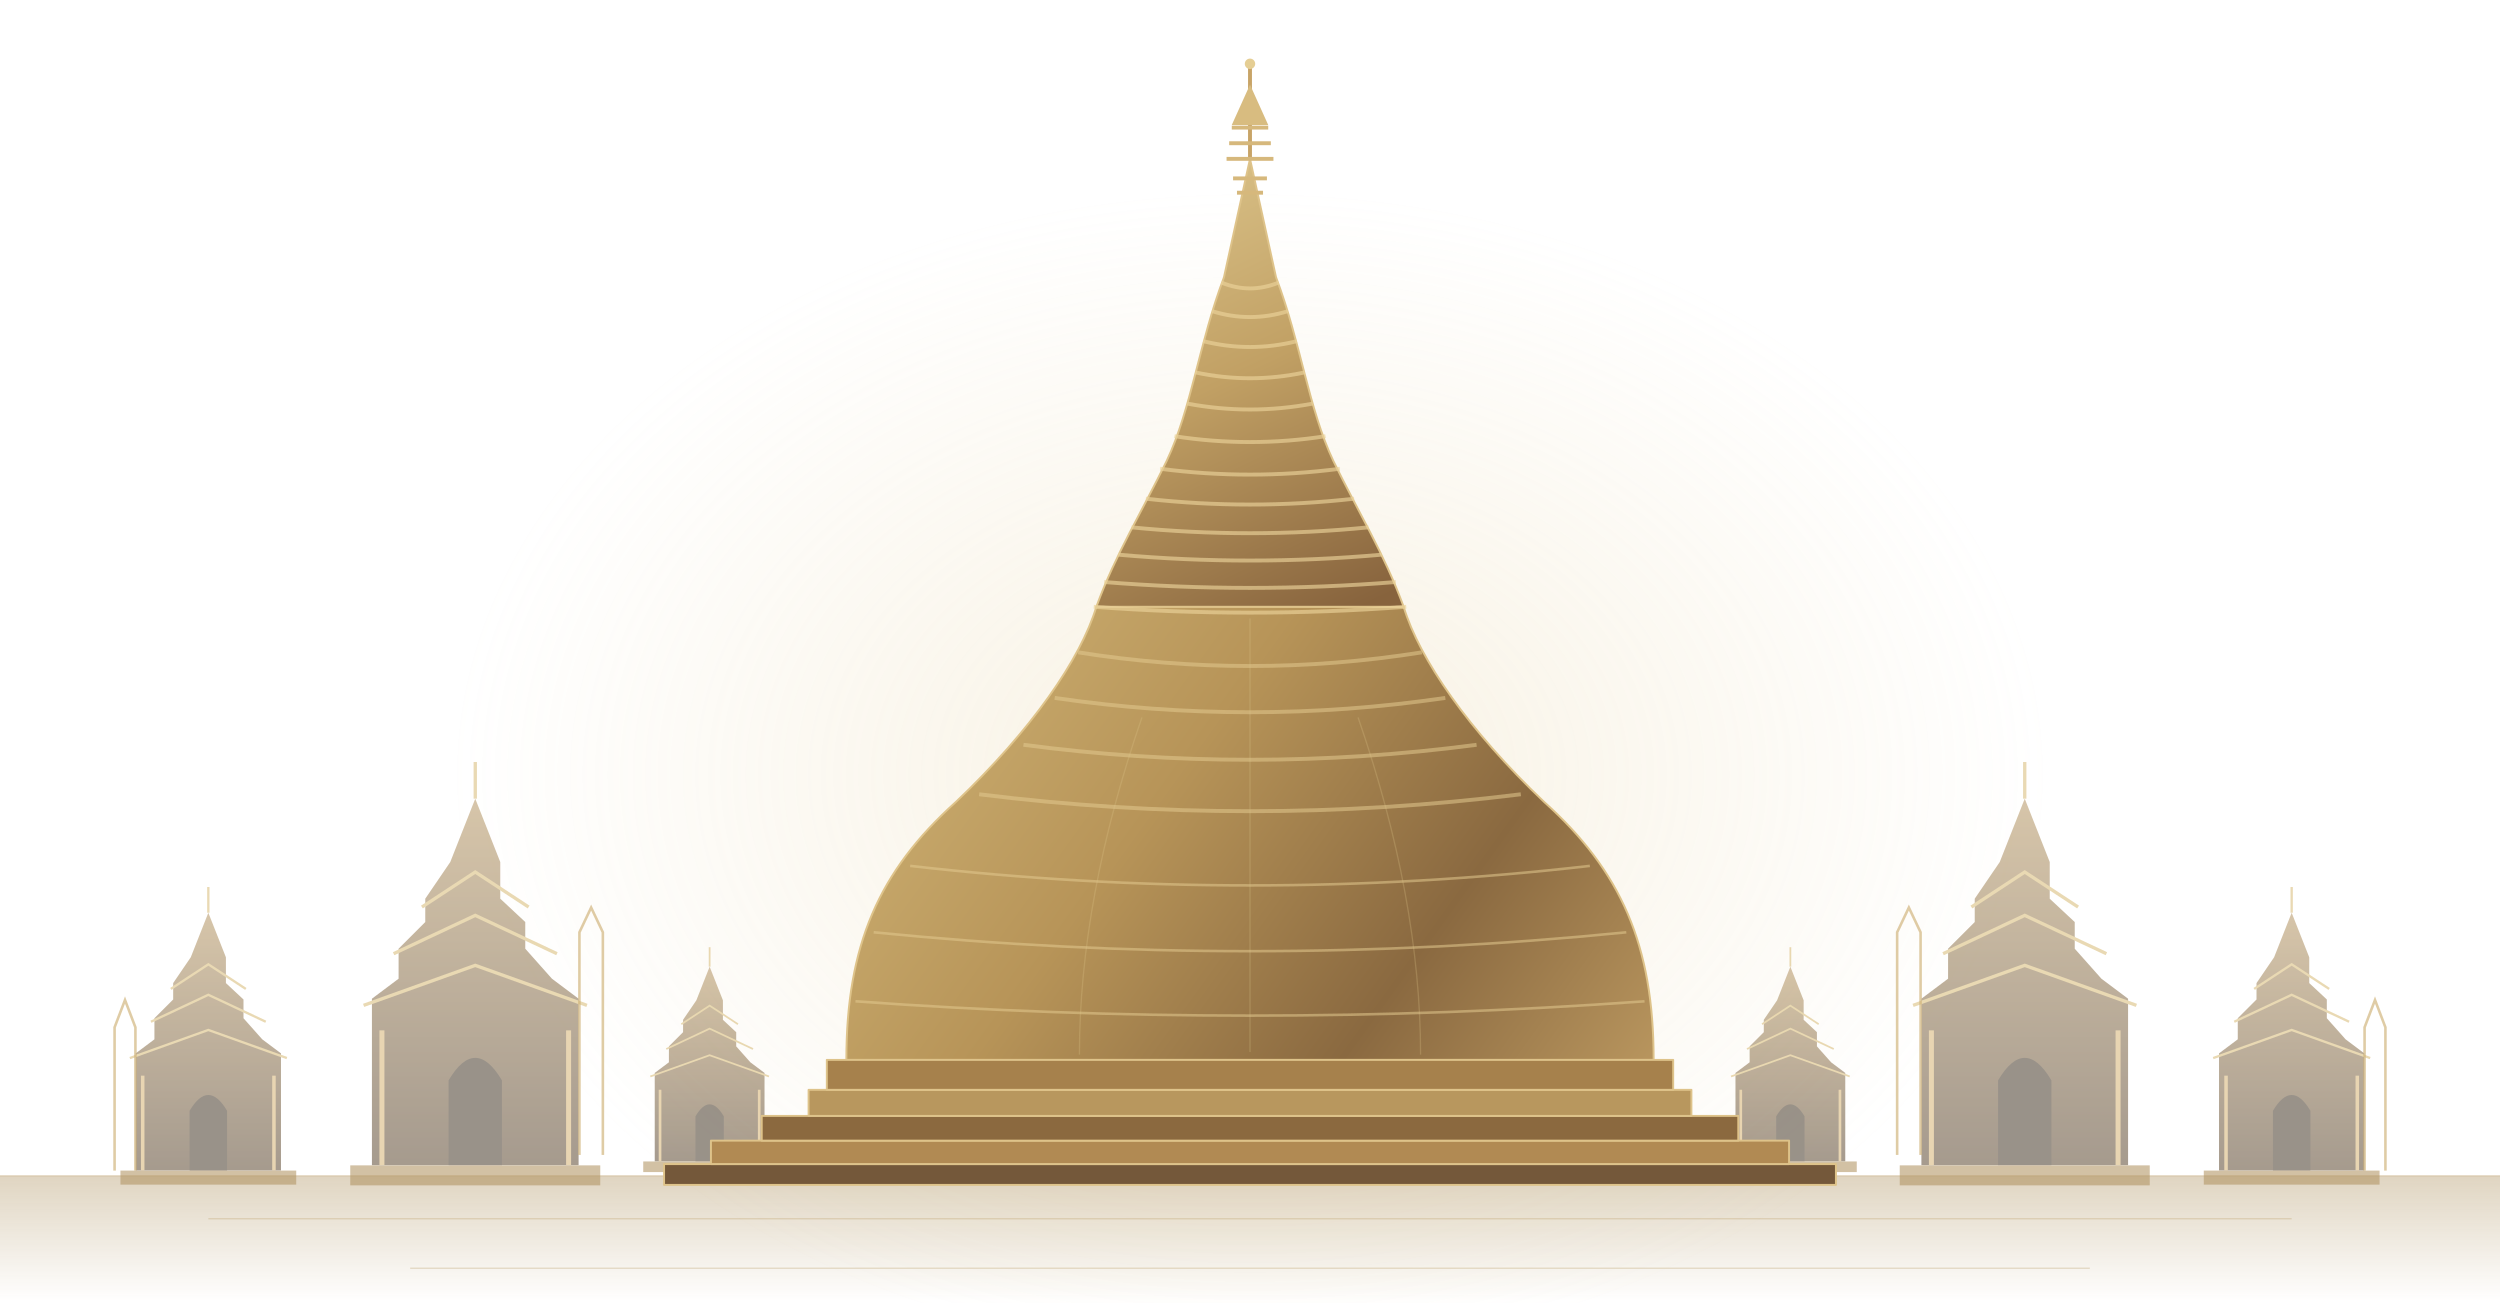
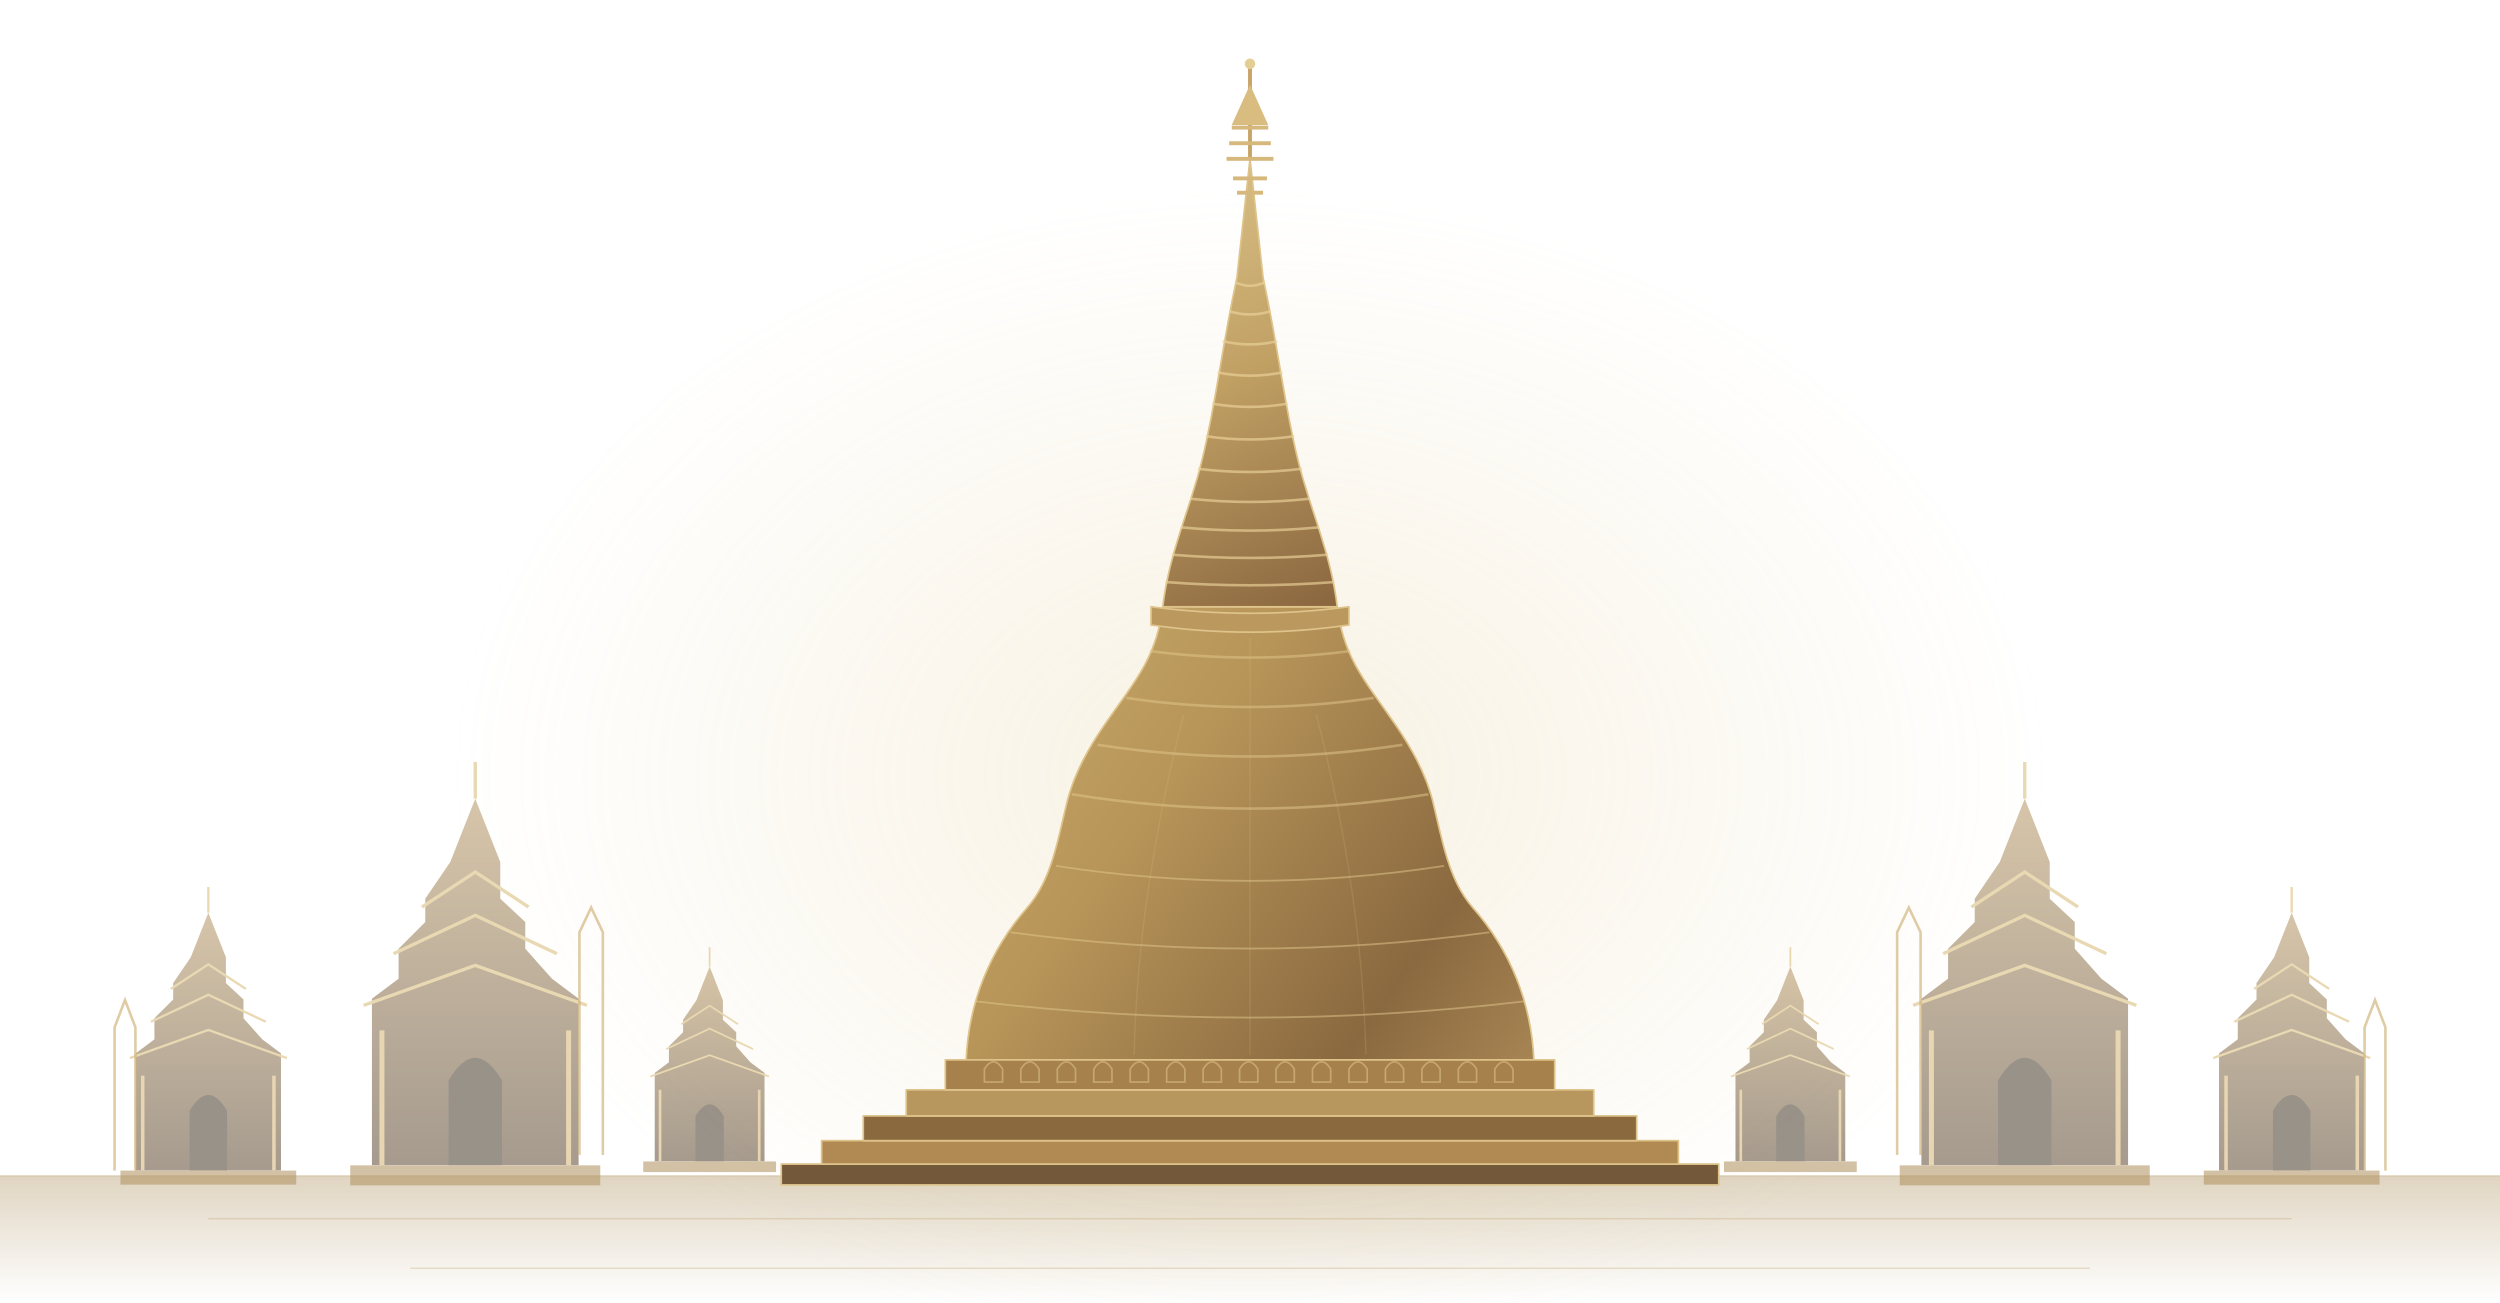
<svg xmlns="http://www.w3.org/2000/svg" viewBox="0 0 1920 1000" fill="none">
  <defs>
    <linearGradient id="gold" x1="645" y1="400" x2="1270" y2="850" gradientUnits="userSpaceOnUse">
      <stop stop-color="#d6bc7e" />
      <stop offset=".42" stop-color="#b79458" />
      <stop offset=".72" stop-color="#8a6940" />
      <stop offset="1" stop-color="#bd9a61" />
    </linearGradient>
    <linearGradient id="spire" x1="875" y1="100" x2="1048" y2="465" gradientUnits="userSpaceOnUse">
      <stop stop-color="#dfc990" />
      <stop offset=".5" stop-color="#c1a064" />
      <stop offset="1" stop-color="#87633d" />
    </linearGradient>
    <linearGradient id="stone" x2="0" y2="1">
      <stop stop-color="#b99b6b" />
      <stop offset="1" stop-color="#65523c" />
    </linearGradient>
    <linearGradient id="floor" x2="0" y2="1">
      <stop stop-color="#b49a6b" stop-opacity=".42" />
      <stop offset="1" stop-color="#b49a6b" stop-opacity="0" />
    </linearGradient>
    <radialGradient id="light">
      <stop stop-color="#e2c88b" stop-opacity=".25" />
      <stop offset="1" stop-color="#e2c88b" stop-opacity="0" />
    </radialGradient>
    <g id="shrine">
      <path d="M-62 0V-100L-46-112V-130L-30-146V-160L-15-182L0-220L15-182V-160L30-146V-130L46-112L62-100V0Z" fill="url(#stone)" />
      <path d="M-67-96L0-120L67-96M-49-127L0-150L49-127M-32-155L0-176L32-155M0-220V-242" stroke="#d9bd7c" stroke-width="2" />
      <path d="M-16 0V-51Q0-78 16-51V0" fill="#4f4334" />
      <path d="M-56 0V-81M56 0V-81" stroke="#d7b77b" stroke-width="3" />
      <path d="M-75 0H75V12H-75Z" fill="#b29462" />
    </g>
  </defs>
  <ellipse cx="960" cy="595" rx="620" ry="450" fill="url(#light)" />
  <path d="M0 903H1920V1000H0Z" fill="url(#floor)" />
  <path d="M0 903H1920M160 936H1760M315 974H1605" stroke="#bea16e" stroke-opacity=".35" />
  <g opacity=".58">
    <use href="#shrine" transform="translate(160 899) scale(.9)" />
    <use href="#shrine" transform="translate(365 895) scale(1.28)" />
    <use href="#shrine" transform="translate(545 892) scale(.68)" />
    <use href="#shrine" transform="translate(1375 892) scale(.68)" />
    <use href="#shrine" transform="translate(1555 895) scale(1.28)" />
    <use href="#shrine" transform="translate(1760 899) scale(.9)" />
  </g>
-   <g stroke="#dec38a" stroke-width="1.5" stroke-linejoin="round">
-     <path d="M510 894H1410V910H510Z" fill="#74583a" />
-     <path d="M546 876H1374V894H546Z" fill="#b18a53" />
-     <path d="M585 857H1335V876H585Z" fill="#8b693f" />
-     <path d="M621 837H1299V857H621Z" fill="#b8975e" />
-     <path d="M650 814C650 726 675 669 734 616C792 561 830 506 842 466H1078C1090 506 1128 561 1186 616C1245 669 1270 726 1270 814Z" fill="url(#gold)" />
-     <path d="M635 814H1285V837H635Z" fill="#a6814c" />
-     <path d="M842 466C857 425 877 393 896 354C915 314 921 263 940 213L960 122L980 213C999 263 1005 314 1024 354C1043 393 1063 425 1078 466Z" fill="url(#spire)" />
+   <g stroke="#dec38a" stroke-width="1.3" stroke-linejoin="round">
+     <path d="M600 894H1320V910H600Z" fill="#74583a" />
+     <path d="M631 876H1289V894H631Z" fill="#b18a53" />
+     <path d="M663 857H1257V876H663Z" fill="#8b693f" />
+     <path d="M696 837H1224V857H696Z" fill="#b8975e" />
+     <path d="M742 814C744 770 760 730 789 697C808 675 812 646 820 614C832 570 862 542 879 511C887 496 891 482 893 466H1027C1029 482 1033 496 1041 511C1058 542 1088 570 1100 614C1108 646 1112 675 1131 697C1160 730 1176 770 1178 814Z" fill="url(#gold)" />
+     <path d="M726 814H1194V837H726Z" fill="#a6814c" />
+     <path d="M893 466C898 424 914 391 923 354C933 314 939 264 950 213L960 122L970 213C981 264 987 314 997 354C1006 391 1022 424 1027 466Z" fill="url(#spire)" />
+     <path d="M884 466Q960 476 1036 466V480Q960 491 884 480Z" fill="#bb985d" />
  </g>
-   <path d="M938 217Q960 226 982 217" stroke="#ebd39a" stroke-opacity=".65" stroke-width="3" />
-   <path d="M931 239Q960 248 989 239" stroke="#ebd39a" stroke-opacity=".65" stroke-width="3" />
-   <path d="M924 262Q960 271 996 262" stroke="#ebd39a" stroke-opacity=".65" stroke-width="3" />
-   <path d="M918 286Q960 295 1002 286" stroke="#ebd39a" stroke-opacity=".65" stroke-width="3" />
-   <path d="M912 310Q960 319 1008 310" stroke="#ebd39a" stroke-opacity=".65" stroke-width="3" />
-   <path d="M902 335Q960 344 1018 335" stroke="#ebd39a" stroke-opacity=".65" stroke-width="3" />
-   <path d="M891 360Q960 369 1029 360" stroke="#ebd39a" stroke-opacity=".65" stroke-width="3" />
-   <path d="M880 383Q960 392 1040 383" stroke="#ebd39a" stroke-opacity=".65" stroke-width="3" />
-   <path d="M869 405Q960 414 1051 405" stroke="#ebd39a" stroke-opacity=".65" stroke-width="3" />
-   <path d="M859 426Q960 435 1061 426" stroke="#ebd39a" stroke-opacity=".65" stroke-width="3" />
-   <path d="M848 447Q960 456 1072 447" stroke="#ebd39a" stroke-opacity=".65" stroke-width="3" />
-   <path d="M840 466Q960 475 1080 466" stroke="#ebd39a" stroke-opacity=".65" stroke-width="3" />
-   <g stroke="#e2c88f" stroke-opacity=".55">
-     <path d="M828 501Q960 522 1092 501M810 536Q960 558 1110 536M786 572Q960 595 1134 572M752 610Q960 636 1168 610" stroke-width="3" />
-     <path d="M699 665Q960 695 1221 665M671 716Q960 745 1249 716M657 769Q960 791 1263 769" stroke-width="2" />
-     <path d="M960 475V808M877 551Q829 690 829 810M1043 551Q1091 690 1091 810" stroke-opacity=".25" />
+   <path d="M949 217Q960 222 971 217" stroke="#ebd39a" stroke-opacity=".65" stroke-width="2" />
+   <path d="M944 239Q960 244 976 239" stroke="#ebd39a" stroke-opacity=".65" stroke-width="2" />
+   <path d="M939 262Q960 267 981 262" stroke="#ebd39a" stroke-opacity=".65" stroke-width="2" />
+   <path d="M935 286Q960 291 985 286" stroke="#ebd39a" stroke-opacity=".65" stroke-width="2" />
+   <path d="M931 310Q960 315 989 310" stroke="#ebd39a" stroke-opacity=".65" stroke-width="2" />
+   <path d="M926 335Q960 340 994 335" stroke="#ebd39a" stroke-opacity=".65" stroke-width="2" />
+   <path d="M920 360Q960 365 1000 360" stroke="#ebd39a" stroke-opacity=".65" stroke-width="2" />
+   <path d="M914 383Q960 388 1006 383" stroke="#ebd39a" stroke-opacity=".65" stroke-width="2" />
+   <path d="M907 405Q960 410 1013 405" stroke="#ebd39a" stroke-opacity=".65" stroke-width="2" />
+   <path d="M900 426Q960 431 1020 426" stroke="#ebd39a" stroke-opacity=".65" stroke-width="2" />
+   <path d="M895 447Q960 452 1025 447" stroke="#ebd39a" stroke-opacity=".65" stroke-width="2" />
+   <g stroke="#e2c88f" stroke-opacity=".5">
+     <path d="M883 500Q960 510 1037 500M865 536Q960 550 1055 536M843 572Q960 590 1077 572M823 610Q960 632 1097 610" stroke-width="2" />
+     <path d="M811 665Q960 688 1109 665M776 716Q960 741 1144 716M749 769Q960 794 1171 769" stroke-width="1.4" />
+     <path d="M960 490V810M909 549Q874 685 871 810M1011 549Q1046 685 1049 810" stroke-opacity=".16" />
+   </g>
+   <g stroke="#e0c48a" stroke-opacity=".55" stroke-width="1.3">
+     <path d="M756 831V821Q763 810 770 821V831Z" />
+     <path d="M784 831V821Q791 810 798 821V831Z" />
+     <path d="M812 831V821Q819 810 826 821V831Z" />
+     <path d="M840 831V821Q847 810 854 821V831Z" />
+     <path d="M868 831V821Q875 810 882 821V831Z" />
+     <path d="M896 831V821Q903 810 910 821V831Z" />
+     <path d="M924 831V821Q931 810 938 821V831Z" />
+     <path d="M952 831V821Q959 810 966 821V831Z" />
+     <path d="M980 831V821Q987 810 994 821V831Z" />
+     <path d="M1008 831V821Q1015 810 1022 821V831Z" />
+     <path d="M1036 831V821Q1043 810 1050 821V831Z" />
+     <path d="M1064 831V821Q1071 810 1078 821V831Z" />
+     <path d="M1092 831V821Q1099 810 1106 821V831Z" />
+     <path d="M1120 831V821Q1127 810 1134 821V831Z" />
+     <path d="M1148 831V821Q1155 810 1162 821V831Z" />
  </g>
  <path d="M960 52V123" stroke="#c8a467" stroke-width="3" />
  <path d="M960 65L946 96H974Z" fill="#d8bc80" />
  <g stroke="#d6b87c" stroke-width="3">
    <path d="M946 98H974M944 110H976M942 122H978M947 137H973M950 148H970" />
  </g>
  <circle cx="960" cy="49" r="4" fill="#e5ce94" />
  <g stroke="#ceb075" stroke-width="2" opacity=".65">
    <path d="M445 887V716L454 697L463 716V887M1457 887V716L1466 697L1475 716V887" />
    <path d="M88 899V789L96 768L104 789V899M1816 899V789L1824 768L1832 789V899" />
  </g>
</svg>
